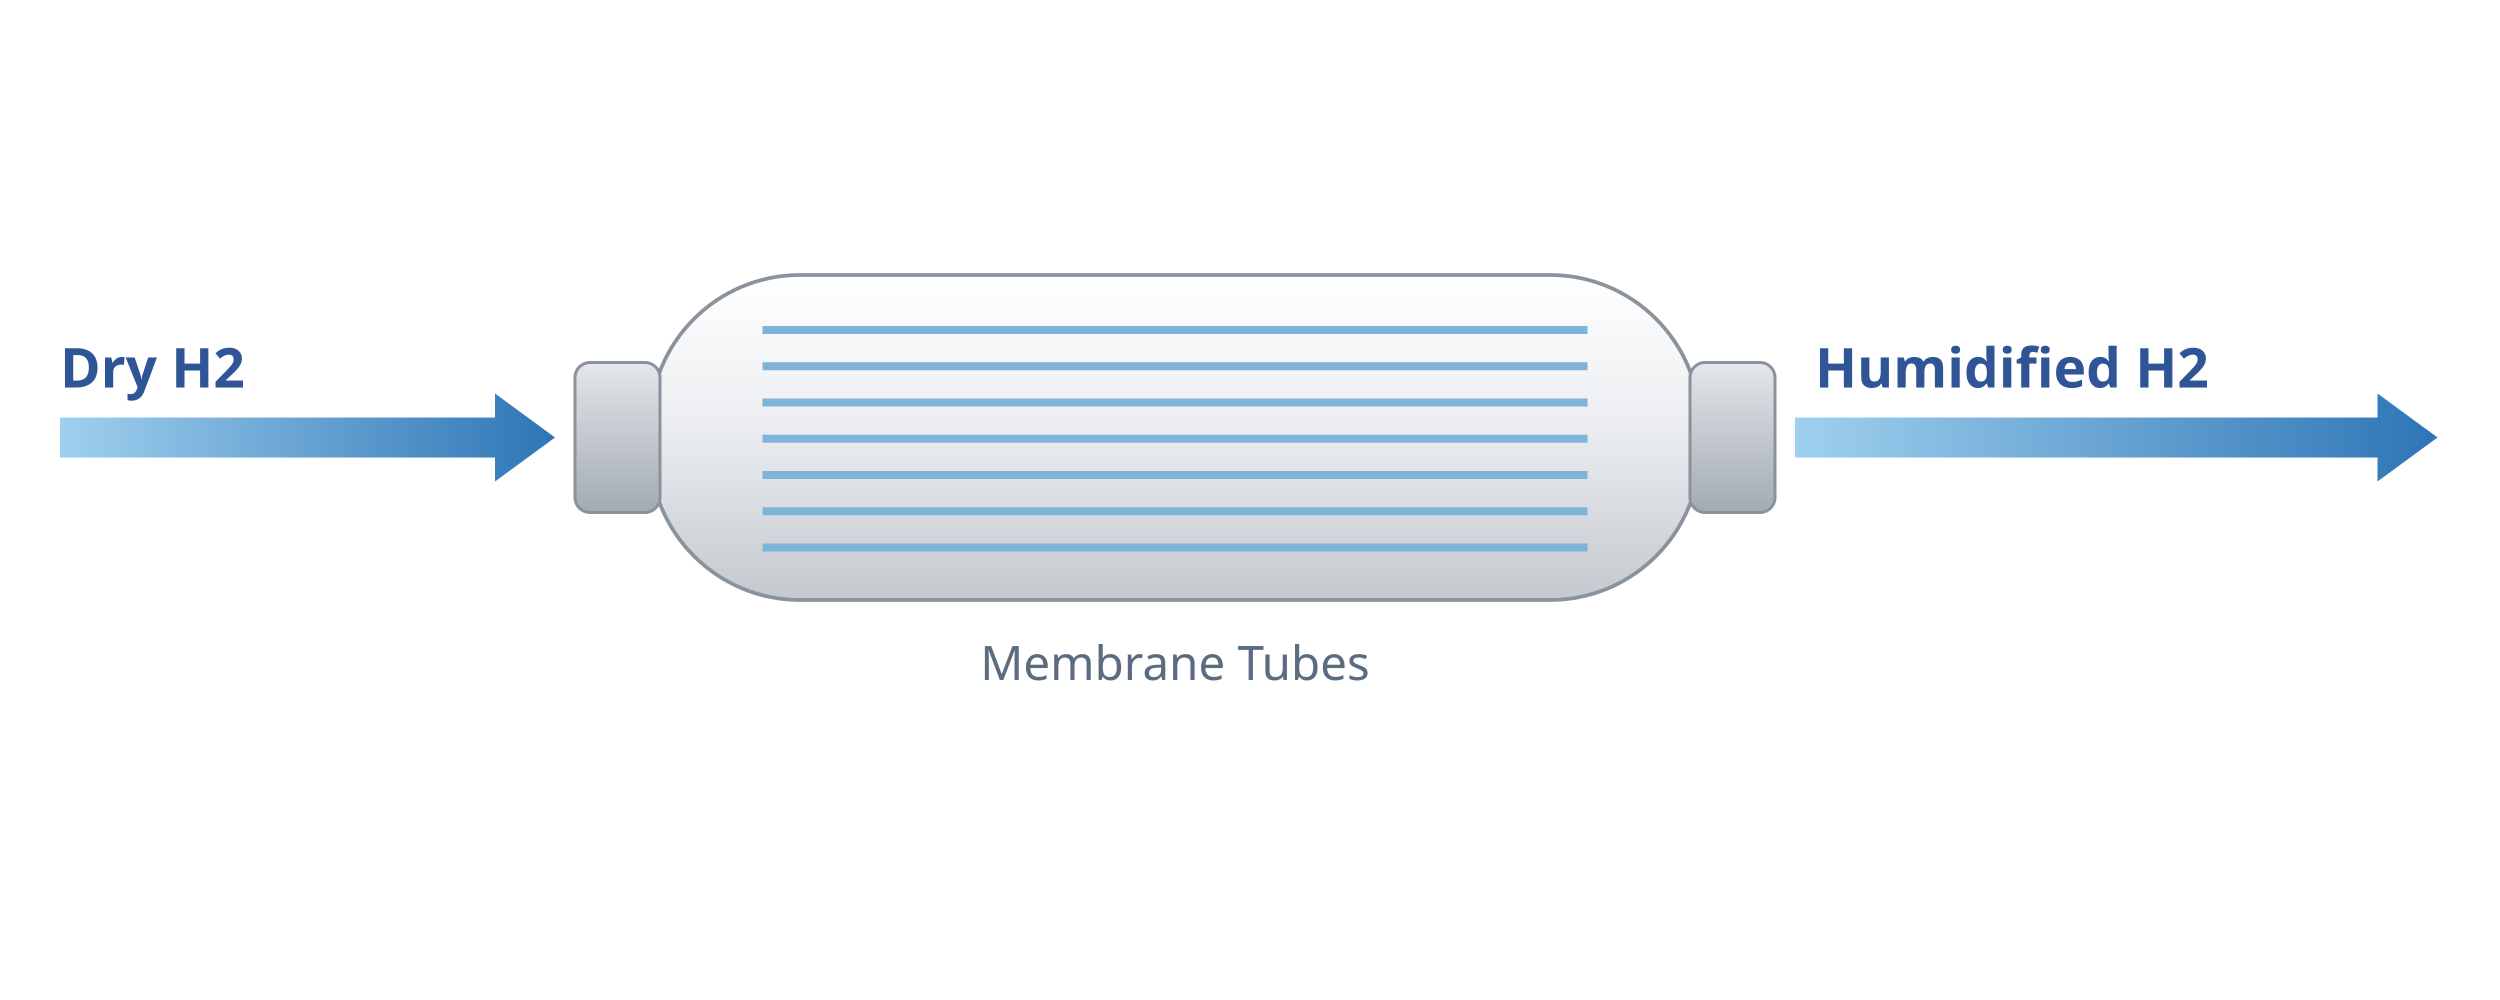
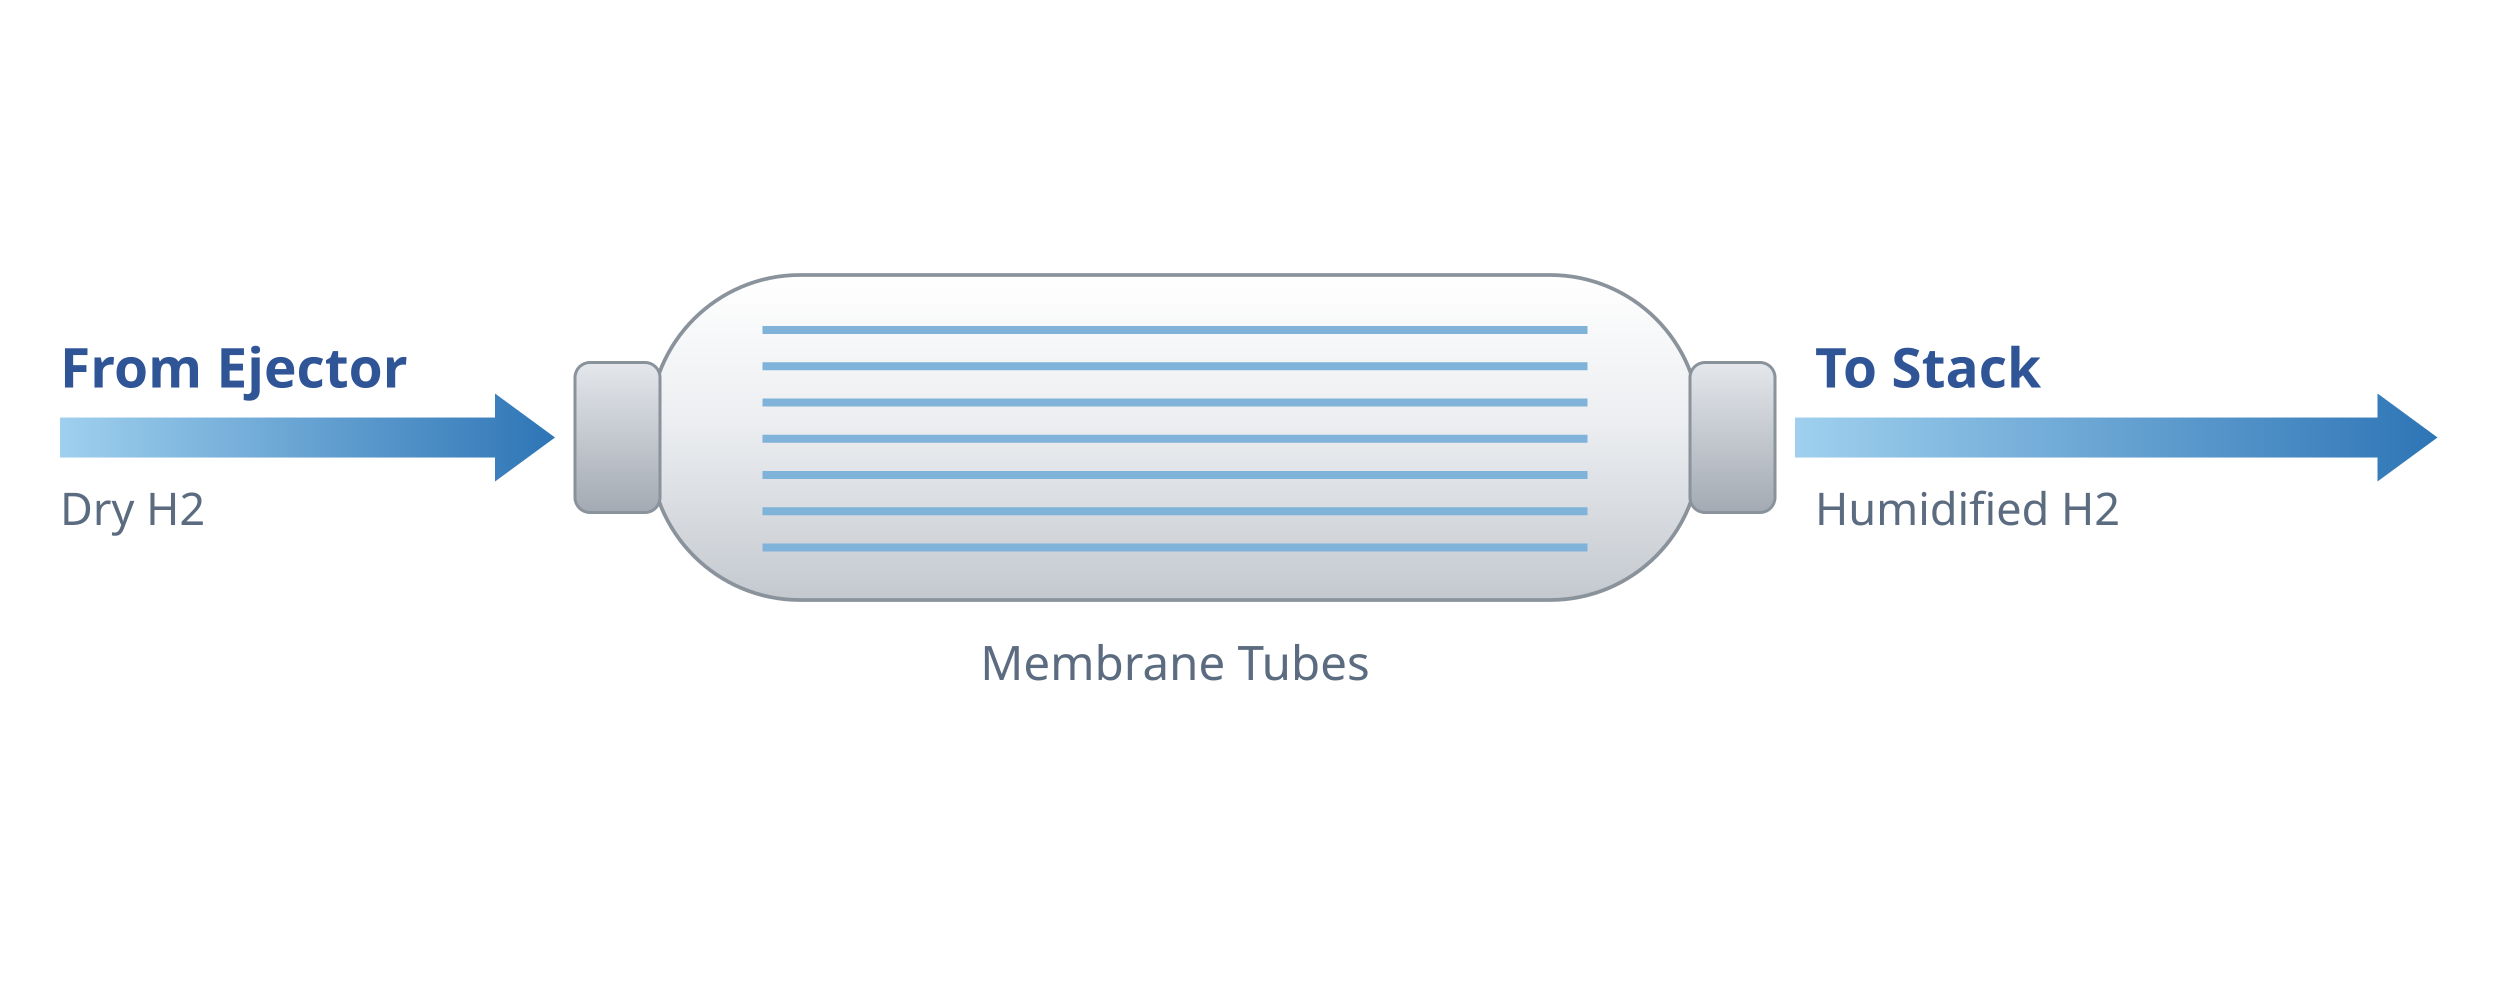
<svg xmlns="http://www.w3.org/2000/svg" width="1000" height="400" viewBox="0 0 1000 400">
  <defs>
    <linearGradient id="gM" x1="0" y1="0" x2="0" y2="1">
      <stop offset="0" stop-color="#ffffff" />
      <stop offset="0.45" stop-color="#eceef1" />
      <stop offset="1" stop-color="#c4c9cf" />
    </linearGradient>
    <linearGradient id="gMh" x1="0" y1="0" x2="1" y2="0">
      <stop offset="0" stop-color="#ffffff" />
      <stop offset="0.45" stop-color="#eceef1" />
      <stop offset="1" stop-color="#c4c9cf" />
    </linearGradient>
    <linearGradient id="gD" x1="0" y1="0" x2="0" y2="1">
      <stop offset="0" stop-color="#e4e7eb" />
      <stop offset="1" stop-color="#a3aab3" />
    </linearGradient>
    <linearGradient id="gDh" x1="0" y1="0" x2="1" y2="0">
      <stop offset="0" stop-color="#e4e7eb" />
      <stop offset="0.5" stop-color="#c6cbd1" />
      <stop offset="1" stop-color="#9aa1aa" />
    </linearGradient>
    <linearGradient id="gAR" x1="0" y1="0" x2="1" y2="0">
      <stop offset="0" stop-color="#9fd0ee" />
      <stop offset="1" stop-color="#2e75b6" />
    </linearGradient>
    <linearGradient id="gAL" x1="0" y1="0" x2="1" y2="0">
      <stop offset="0" stop-color="#2e75b6" />
      <stop offset="1" stop-color="#9fd0ee" />
    </linearGradient>
    <linearGradient id="gAU" x1="0" y1="0" x2="0" y2="1">
      <stop offset="0" stop-color="#2e75b6" />
      <stop offset="1" stop-color="#9fd0ee" />
    </linearGradient>
    <linearGradient id="gAD" x1="0" y1="0" x2="0" y2="1">
      <stop offset="0" stop-color="#9fd0ee" />
      <stop offset="1" stop-color="#2e75b6" />
    </linearGradient>
    <linearGradient id="gW" x1="0" y1="0" x2="0" y2="1">
      <stop offset="0" stop-color="#e3f2fb" />
      <stop offset="1" stop-color="#a9d4ef" />
    </linearGradient>
    <linearGradient id="gH" x1="0" y1="0" x2="0" y2="1">
      <stop offset="0" stop-color="#f2f8fe" />
      <stop offset="1" stop-color="#cfe2f6" />
    </linearGradient>
    <linearGradient id="gY" x1="0" y1="0" x2="0" y2="1">
      <stop offset="0" stop-color="#fbe8a6" />
      <stop offset="1" stop-color="#e3bf55" />
    </linearGradient>
  </defs>
  <rect x="0" y="0" width="1000" height="400" fill="#ffffff" />
  <rect x="260.0" y="110.0" width="420.0" height="130.0" rx="60.0" fill="url(#gM)" stroke="#8a929b" stroke-width="1.5" />
  <line x1="305.0" y1="132.0" x2="635.0" y2="132.0" stroke="#7fb3d9" stroke-width="3.2" />
  <line x1="305.0" y1="146.5" x2="635.0" y2="146.5" stroke="#7fb3d9" stroke-width="3.2" />
  <line x1="305.0" y1="161.0" x2="635.0" y2="161.0" stroke="#7fb3d9" stroke-width="3.2" />
  <line x1="305.0" y1="175.5" x2="635.0" y2="175.5" stroke="#7fb3d9" stroke-width="3.2" />
  <line x1="305.0" y1="190.0" x2="635.0" y2="190.0" stroke="#7fb3d9" stroke-width="3.2" />
  <line x1="305.0" y1="204.5" x2="635.0" y2="204.5" stroke="#7fb3d9" stroke-width="3.2" />
  <line x1="305.0" y1="219.0" x2="635.0" y2="219.0" stroke="#7fb3d9" stroke-width="3.2" />
  <rect x="230.0" y="145.0" width="34.0" height="60.0" rx="6.0" fill="url(#gD)" stroke="#8a929b" stroke-width="1.2" />
  <rect x="676.0" y="145.0" width="34.0" height="60.0" rx="6.0" fill="url(#gD)" stroke="#8a929b" stroke-width="1.2" />
  <polygon points="24.0,167.0 198.0,167.0 198.0,157.4 222.0,175.0 198.0,192.6 198.0,183.0 24.0,183.0" fill="url(#gAR)" stroke="none" stroke-width="0" stroke-linejoin="round" />
-   <text x="24.0" y="155.0" font-family="'KoPubWorldDotum Bold', 'Malgun Gothic', 'Segoe UI', sans-serif" font-weight="700" font-size="22px" fill="#2f5597" text-anchor="start">Dry H2</text>
+   <text x="24.0" y="155.0" font-family="'KoPubWorldDotum Bold', 'Malgun Gothic', 'Segoe UI', sans-serif" font-weight="700" font-size="22px" fill="#2f5597" text-anchor="start">From Ejector</text>
+   <text x="24.0" y="210.0" font-family="'KoPubWorldDotum Medium', 'Malgun Gothic', 'Segoe UI', sans-serif" font-weight="500" font-size="18px" fill="#5b6b80" text-anchor="start">Dry H2</text>
  <polygon points="718.0,167.0 951.0,167.0 951.0,157.4 975.0,175.0 951.0,192.6 951.0,183.0 718.0,183.0" fill="url(#gAR)" stroke="none" stroke-width="0" stroke-linejoin="round" />
-   <text x="726.0" y="155.0" font-family="'KoPubWorldDotum Bold', 'Malgun Gothic', 'Segoe UI', sans-serif" font-weight="700" font-size="22px" fill="#2f5597" text-anchor="start">Humidified H2</text>
+   <text x="726.0" y="155.0" font-family="'KoPubWorldDotum Bold', 'Malgun Gothic', 'Segoe UI', sans-serif" font-weight="700" font-size="22px" fill="#2f5597" text-anchor="start">To Stack</text>
+   <text x="726.0" y="210.0" font-family="'KoPubWorldDotum Medium', 'Malgun Gothic', 'Segoe UI', sans-serif" font-weight="500" font-size="18px" fill="#5b6b80" text-anchor="start">Humidified H2</text>
  <text x="470.0" y="272.0" font-family="'KoPubWorldDotum Medium', 'Malgun Gothic', 'Segoe UI', sans-serif" font-weight="500" font-size="19px" fill="#5b6b80" text-anchor="middle">Membrane Tubes</text>
</svg>
